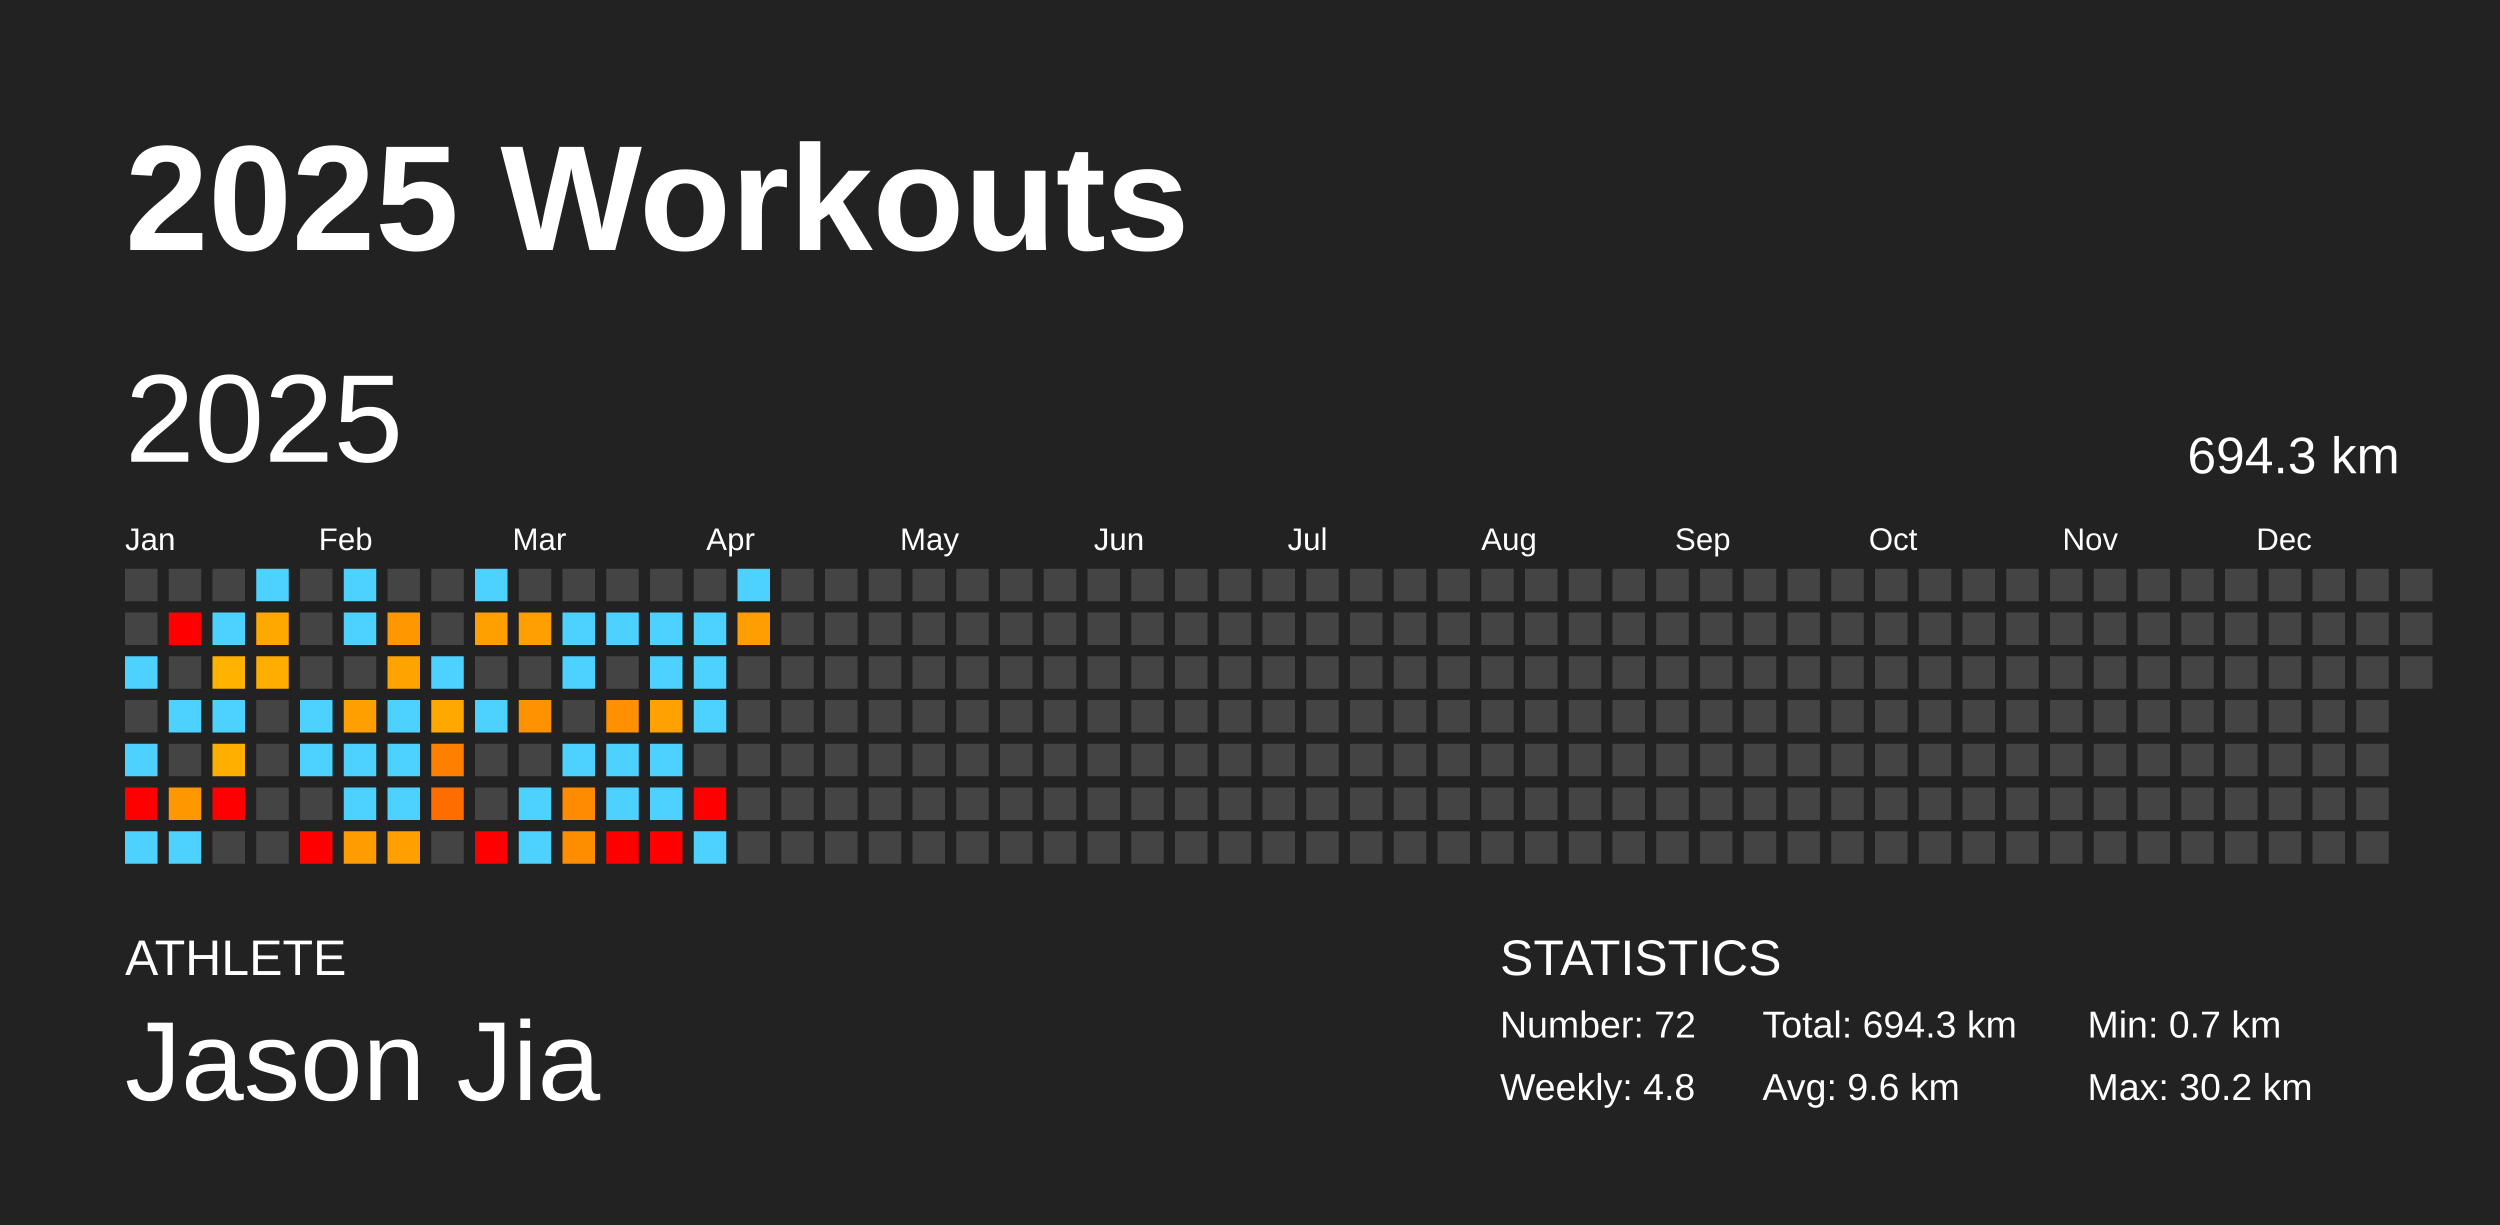
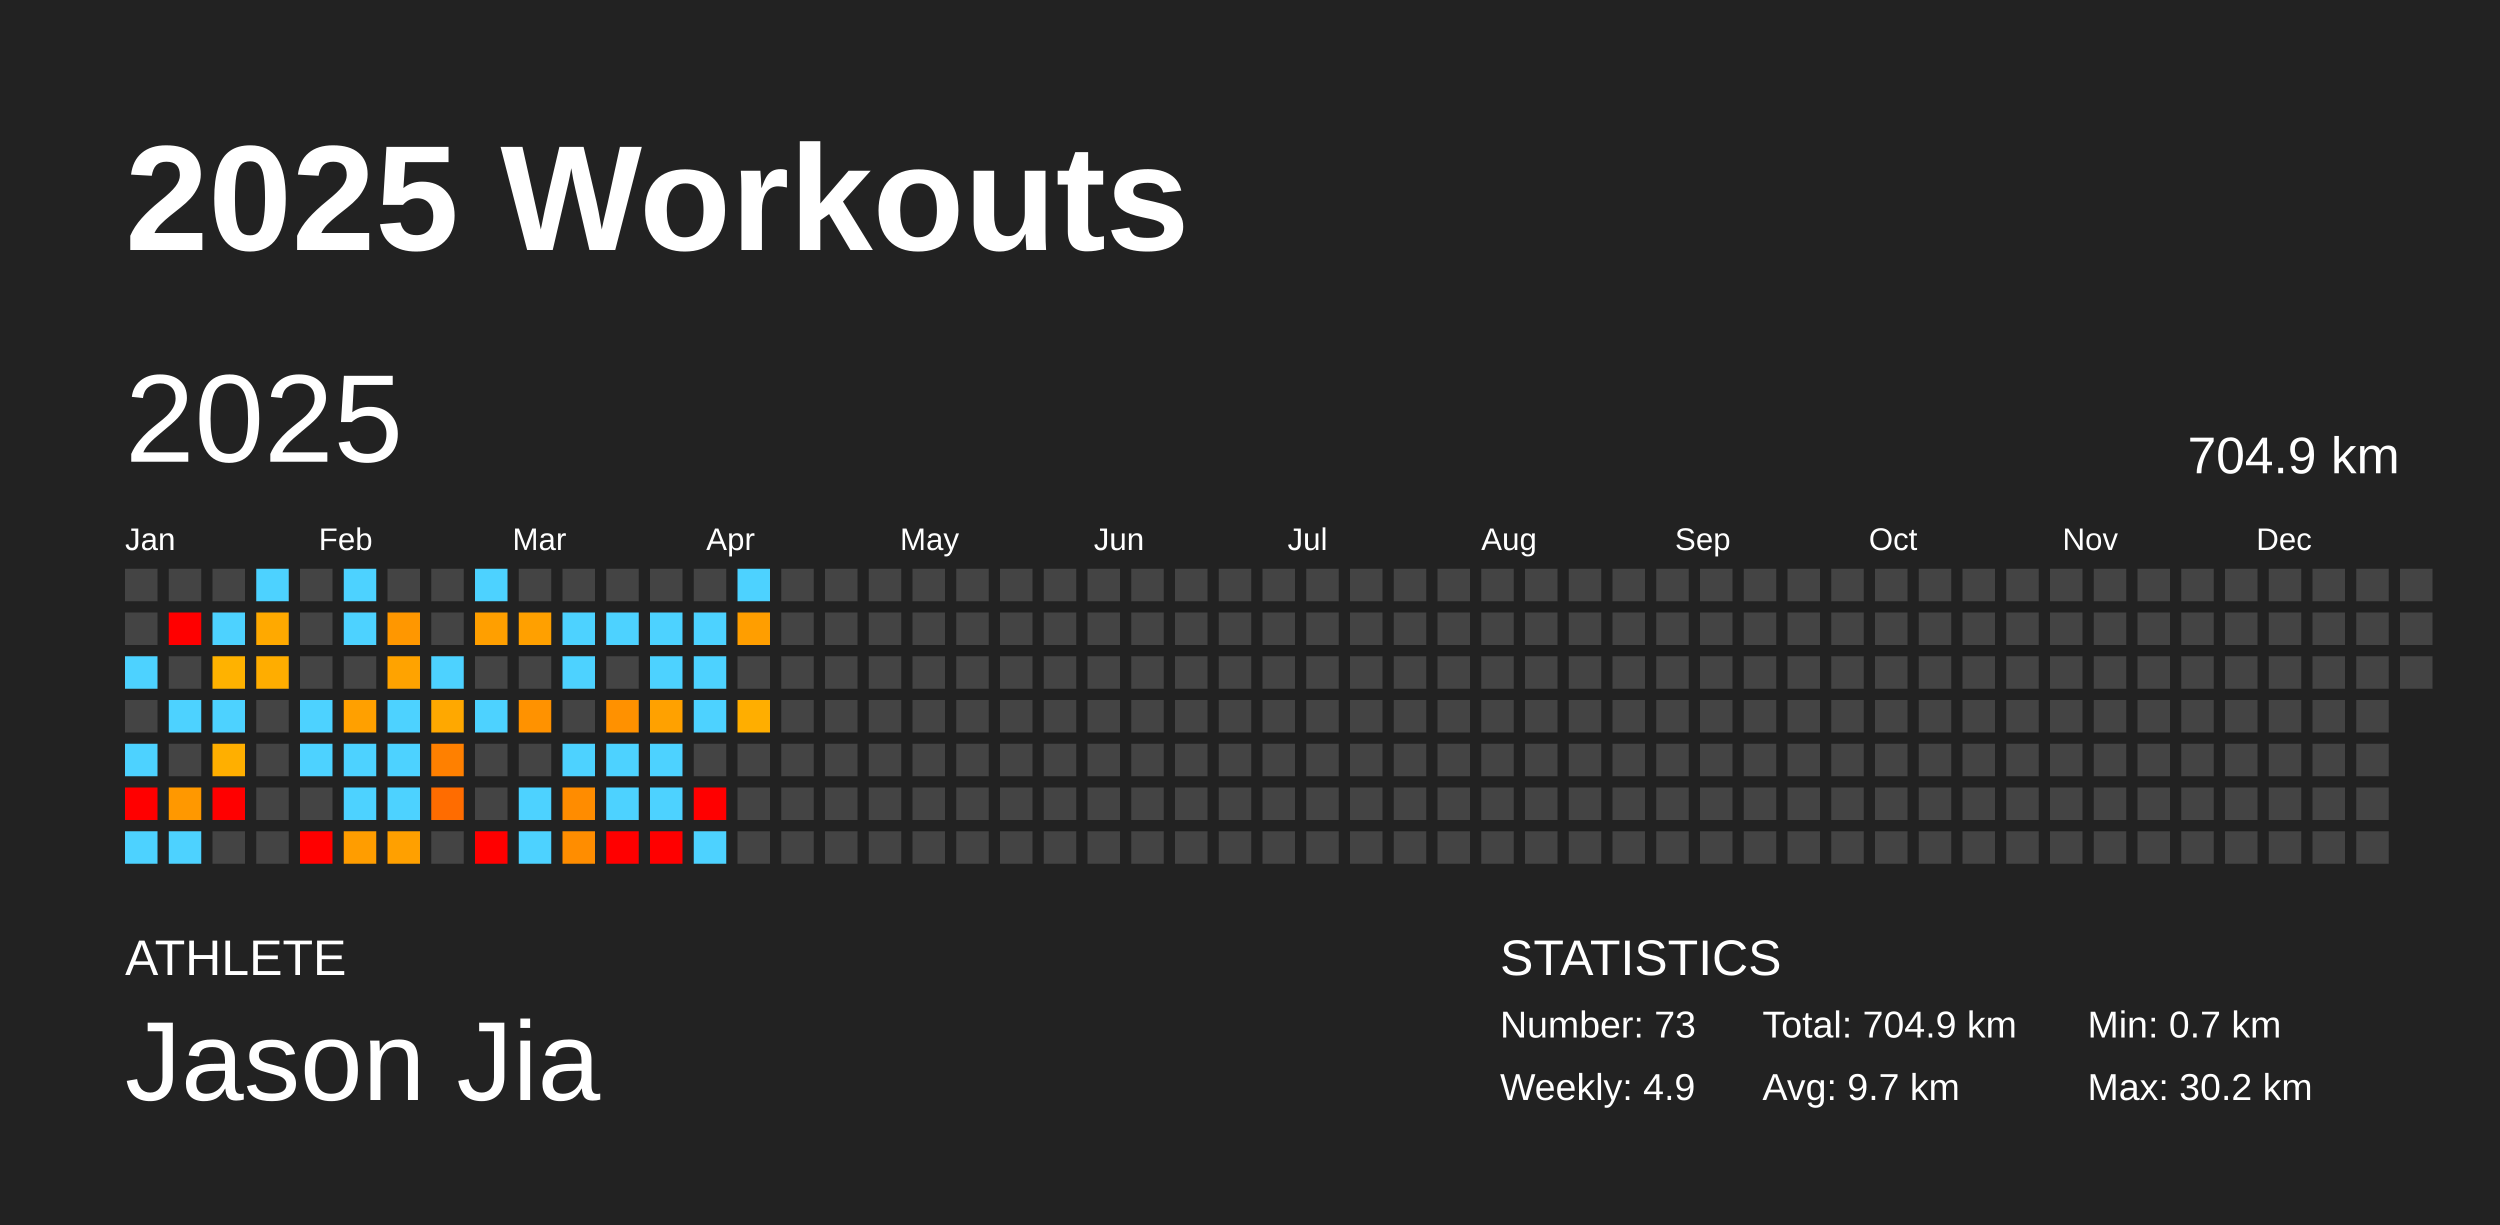
<svg xmlns="http://www.w3.org/2000/svg" baseProfile="full" height="98mm" version="1.1" viewBox="0,0,200,98" width="200mm">
  <defs />
  <rect fill="#222222" height="98" width="200" x="0" y="0" />
  <text fill="#FFFFFF" style="font-size:12px; font-family:Arial; font-weight:bold;" x="10" y="20">2025 Workouts</text>
  <text fill="#FFFFFF" style="font-size:4px; font-family:Arial" x="10" y="78">ATHLETE</text>
  <text fill="#FFFFFF" style="font-size:9px; font-family:Arial" x="10" y="88">Jason Jia</text>
  <text fill="#FFFFFF" style="font-size:4px; font-family:Arial" x="120" y="78">STATISTICS</text>
-   <text fill="#FFFFFF" style="font-size:3px; font-family:Arial" x="120" y="83">Number: 72</text>
-   <text fill="#FFFFFF" style="font-size:3px; font-family:Arial" x="120" y="88">Weekly: 4.8</text>
-   <text fill="#FFFFFF" style="font-size:3px; font-family:Arial" x="141" y="83">Total: 694.3 km</text>
-   <text fill="#FFFFFF" style="font-size:3px; font-family:Arial" x="141" y="88">Avg: 9.6 km</text>
+   <text fill="#FFFFFF" style="font-size:3px; font-family:Arial" x="120" y="83">Number: 73</text>
+   <text fill="#FFFFFF" style="font-size:3px; font-family:Arial" x="120" y="88">Weekly: 4.9</text>
+   <text fill="#FFFFFF" style="font-size:3px; font-family:Arial" x="141" y="83">Total: 704.9 km</text>
+   <text fill="#FFFFFF" style="font-size:3px; font-family:Arial" x="141" y="88">Avg: 9.7 km</text>
  <text fill="#FFFFFF" style="font-size:3px; font-family:Arial" x="167" y="83">Min: 0.7 km</text>
  <text fill="#FFFFFF" style="font-size:3px; font-family:Arial" x="167" y="88">Max: 30.2 km</text>
  <text dominant-baseline="hanging" fill="#FFFFFF" style="font-size:10.0px; font-family:Arial;" x="10" y="30">2025</text>
-   <text dominant-baseline="hanging" fill="#FFFFFF" style="font-size:4.125px; font-family:Arial;" x="175" y="35">694.3 km</text>
+   <text dominant-baseline="hanging" fill="#FFFFFF" style="font-size:4.125px; font-family:Arial;" x="175" y="35">704.9 km</text>
  <text fill="#FFFFFF" style="font-size:2.5px; font-family:Arial" x="10.0" y="44">Jan</text>
  <text fill="#FFFFFF" style="font-size:2.5px; font-family:Arial" x="25.5" y="44">Feb</text>
  <text fill="#FFFFFF" style="font-size:2.5px; font-family:Arial" x="41.0" y="44">Mar</text>
  <text fill="#FFFFFF" style="font-size:2.5px; font-family:Arial" x="56.5" y="44">Apr</text>
  <text fill="#FFFFFF" style="font-size:2.5px; font-family:Arial" x="72.0" y="44">May</text>
  <text fill="#FFFFFF" style="font-size:2.5px; font-family:Arial" x="87.5" y="44">Jun</text>
  <text fill="#FFFFFF" style="font-size:2.5px; font-family:Arial" x="103.0" y="44">Jul</text>
  <text fill="#FFFFFF" style="font-size:2.5px; font-family:Arial" x="118.5" y="44">Aug</text>
  <text fill="#FFFFFF" style="font-size:2.5px; font-family:Arial" x="134.0" y="44">Sep</text>
  <text fill="#FFFFFF" style="font-size:2.5px; font-family:Arial" x="149.5" y="44">Oct</text>
  <text fill="#FFFFFF" style="font-size:2.5px; font-family:Arial" x="165.0" y="44">Nov</text>
  <text fill="#FFFFFF" style="font-size:2.5px; font-family:Arial" x="180.5" y="44">Dec</text>
  <rect fill="#444444" height="2.6" width="2.6" x="10.0" y="45.5" />
  <rect fill="#444444" height="2.6" width="2.6" x="10.0" y="49.0" />
  <rect fill="#4dd2ff" height="2.6" width="2.6" x="10.0" y="52.5" />
  <rect fill="#444444" height="2.6" width="2.6" x="10.0" y="56.0" />
  <rect fill="#4dd2ff" height="2.6" width="2.6" x="10.0" y="59.5" />
  <rect fill="red" height="2.6" width="2.6" x="10.0" y="63.0" />
  <rect fill="#4dd2ff" height="2.6" width="2.6" x="10.0" y="66.5" />
  <rect fill="#444444" height="2.6" width="2.6" x="13.5" y="45.5" />
  <rect fill="red" height="2.6" width="2.6" x="13.5" y="49.0" />
  <rect fill="#444444" height="2.6" width="2.6" x="13.5" y="52.5" />
  <rect fill="#4dd2ff" height="2.6" width="2.6" x="13.5" y="56.0" />
  <rect fill="#444444" height="2.6" width="2.6" x="13.5" y="59.5" />
  <rect fill="#ff9800" height="2.6" width="2.6" x="13.5" y="63.0" />
  <rect fill="#4dd2ff" height="2.6" width="2.6" x="13.5" y="66.5" />
  <rect fill="#444444" height="2.6" width="2.6" x="17.0" y="45.5" />
  <rect fill="#4dd2ff" height="2.6" width="2.6" x="17.0" y="49.0" />
  <rect fill="#ffb200" height="2.6" width="2.6" x="17.0" y="52.5" />
  <rect fill="#4dd2ff" height="2.6" width="2.6" x="17.0" y="56.0" />
  <rect fill="#ffaf00" height="2.6" width="2.6" x="17.0" y="59.5" />
  <rect fill="red" height="2.6" width="2.6" x="17.0" y="63.0" />
  <rect fill="#444444" height="2.6" width="2.6" x="17.0" y="66.5" />
  <rect fill="#4dd2ff" height="2.6" width="2.6" x="20.5" y="45.5" />
  <rect fill="#ffa900" height="2.6" width="2.6" x="20.5" y="49.0" />
  <rect fill="#ffad00" height="2.6" width="2.6" x="20.5" y="52.5" />
  <rect fill="#444444" height="2.6" width="2.6" x="20.5" y="56.0" />
  <rect fill="#444444" height="2.6" width="2.6" x="20.5" y="59.5" />
  <rect fill="#444444" height="2.6" width="2.6" x="20.5" y="63.0" />
  <rect fill="#444444" height="2.6" width="2.6" x="20.5" y="66.5" />
  <rect fill="#444444" height="2.6" width="2.6" x="24.0" y="45.5" />
  <rect fill="#444444" height="2.6" width="2.6" x="24.0" y="49.0" />
  <rect fill="#444444" height="2.6" width="2.6" x="24.0" y="52.5" />
  <rect fill="#4dd2ff" height="2.6" width="2.6" x="24.0" y="56.0" />
  <rect fill="#4dd2ff" height="2.6" width="2.6" x="24.0" y="59.5" />
  <rect fill="#444444" height="2.6" width="2.6" x="24.0" y="63.0" />
  <rect fill="red" height="2.6" width="2.6" x="24.0" y="66.5" />
  <rect fill="#4dd2ff" height="2.6" width="2.6" x="27.5" y="45.5" />
  <rect fill="#4dd2ff" height="2.6" width="2.6" x="27.5" y="49.0" />
  <rect fill="#444444" height="2.6" width="2.6" x="27.5" y="52.5" />
  <rect fill="#ffa000" height="2.6" width="2.6" x="27.5" y="56.0" />
  <rect fill="#4dd2ff" height="2.6" width="2.6" x="27.5" y="59.5" />
  <rect fill="#4dd2ff" height="2.6" width="2.6" x="27.5" y="63.0" />
  <rect fill="#ff9d00" height="2.6" width="2.6" x="27.5" y="66.5" />
  <rect fill="#444444" height="2.6" width="2.6" x="31.0" y="45.5" />
  <rect fill="#ff9700" height="2.6" width="2.6" x="31.0" y="49.0" />
  <rect fill="#ffa300" height="2.6" width="2.6" x="31.0" y="52.5" />
  <rect fill="#4dd2ff" height="2.6" width="2.6" x="31.0" y="56.0" />
  <rect fill="#4dd2ff" height="2.6" width="2.6" x="31.0" y="59.5" />
  <rect fill="#4dd2ff" height="2.6" width="2.6" x="31.0" y="63.0" />
  <rect fill="#ffa000" height="2.6" width="2.6" x="31.0" y="66.5" />
  <rect fill="#444444" height="2.6" width="2.6" x="34.5" y="45.5" />
  <rect fill="#444444" height="2.6" width="2.6" x="34.5" y="49.0" />
  <rect fill="#4dd2ff" height="2.6" width="2.6" x="34.5" y="52.5" />
  <rect fill="#ffa800" height="2.6" width="2.6" x="34.5" y="56.0" />
  <rect fill="#ff8000" height="2.6" width="2.6" x="34.5" y="59.5" />
  <rect fill="#ff6c00" height="2.6" width="2.6" x="34.5" y="63.0" />
  <rect fill="#444444" height="2.6" width="2.6" x="34.5" y="66.5" />
  <rect fill="#4dd2ff" height="2.6" width="2.6" x="38.0" y="45.5" />
  <rect fill="#ff9f00" height="2.6" width="2.6" x="38.0" y="49.0" />
  <rect fill="#444444" height="2.6" width="2.6" x="38.0" y="52.5" />
  <rect fill="#4dd2ff" height="2.6" width="2.6" x="38.0" y="56.0" />
  <rect fill="#444444" height="2.6" width="2.6" x="38.0" y="59.5" />
  <rect fill="#444444" height="2.6" width="2.6" x="38.0" y="63.0" />
  <rect fill="red" height="2.6" width="2.6" x="38.0" y="66.5" />
  <rect fill="#444444" height="2.6" width="2.6" x="41.5" y="45.5" />
  <rect fill="#ffa000" height="2.6" width="2.6" x="41.5" y="49.0" />
  <rect fill="#444444" height="2.6" width="2.6" x="41.5" y="52.5" />
  <rect fill="#ff9200" height="2.6" width="2.6" x="41.5" y="56.0" />
  <rect fill="#444444" height="2.6" width="2.6" x="41.5" y="59.5" />
  <rect fill="#4dd2ff" height="2.6" width="2.6" x="41.5" y="63.0" />
  <rect fill="#4dd2ff" height="2.6" width="2.6" x="41.5" y="66.5" />
  <rect fill="#444444" height="2.6" width="2.6" x="45.0" y="45.5" />
  <rect fill="#4dd2ff" height="2.6" width="2.6" x="45.0" y="49.0" />
  <rect fill="#4dd2ff" height="2.6" width="2.6" x="45.0" y="52.5" />
  <rect fill="#444444" height="2.6" width="2.6" x="45.0" y="56.0" />
  <rect fill="#4dd2ff" height="2.6" width="2.6" x="45.0" y="59.5" />
  <rect fill="#ff8c00" height="2.6" width="2.6" x="45.0" y="63.0" />
  <rect fill="#ff8d00" height="2.6" width="2.6" x="45.0" y="66.5" />
  <rect fill="#444444" height="2.6" width="2.6" x="48.5" y="45.5" />
  <rect fill="#4dd2ff" height="2.6" width="2.6" x="48.5" y="49.0" />
  <rect fill="#444444" height="2.6" width="2.6" x="48.5" y="52.5" />
  <rect fill="#ff9100" height="2.6" width="2.6" x="48.5" y="56.0" />
  <rect fill="#4dd2ff" height="2.6" width="2.6" x="48.5" y="59.5" />
  <rect fill="#4dd2ff" height="2.6" width="2.6" x="48.5" y="63.0" />
  <rect fill="red" height="2.6" width="2.6" x="48.5" y="66.5" />
  <rect fill="#444444" height="2.6" width="2.6" x="52.0" y="45.5" />
  <rect fill="#4dd2ff" height="2.6" width="2.6" x="52.0" y="49.0" />
  <rect fill="#4dd2ff" height="2.6" width="2.6" x="52.0" y="52.5" />
  <rect fill="#ffa100" height="2.6" width="2.6" x="52.0" y="56.0" />
  <rect fill="#4dd2ff" height="2.6" width="2.6" x="52.0" y="59.5" />
  <rect fill="#4dd2ff" height="2.6" width="2.6" x="52.0" y="63.0" />
  <rect fill="red" height="2.6" width="2.6" x="52.0" y="66.5" />
  <rect fill="#444444" height="2.6" width="2.6" x="55.5" y="45.5" />
  <rect fill="#4dd2ff" height="2.6" width="2.6" x="55.5" y="49.0" />
  <rect fill="#4dd2ff" height="2.6" width="2.6" x="55.5" y="52.5" />
  <rect fill="#4dd2ff" height="2.6" width="2.6" x="55.5" y="56.0" />
  <rect fill="#444444" height="2.6" width="2.6" x="55.5" y="59.5" />
  <rect fill="red" height="2.6" width="2.6" x="55.5" y="63.0" />
  <rect fill="#4dd2ff" height="2.6" width="2.6" x="55.5" y="66.5" />
  <rect fill="#4dd2ff" height="2.6" width="2.6" x="59.0" y="45.5" />
  <rect fill="#ff9e00" height="2.6" width="2.6" x="59.0" y="49.0" />
  <rect fill="#444444" height="2.6" width="2.6" x="59.0" y="52.5" />
-   <rect fill="#444444" height="2.6" width="2.6" x="59.0" y="56.0" />
+   <rect fill="#ffae00" height="2.6" width="2.6" x="59.0" y="56.0" />
  <rect fill="#444444" height="2.6" width="2.6" x="59.0" y="59.5" />
  <rect fill="#444444" height="2.6" width="2.6" x="59.0" y="63.0" />
  <rect fill="#444444" height="2.6" width="2.6" x="59.0" y="66.5" />
  <rect fill="#444444" height="2.6" width="2.6" x="62.5" y="45.5" />
  <rect fill="#444444" height="2.6" width="2.6" x="62.5" y="49.0" />
  <rect fill="#444444" height="2.6" width="2.6" x="62.5" y="52.5" />
  <rect fill="#444444" height="2.6" width="2.6" x="62.5" y="56.0" />
  <rect fill="#444444" height="2.6" width="2.6" x="62.5" y="59.5" />
  <rect fill="#444444" height="2.6" width="2.6" x="62.5" y="63.0" />
  <rect fill="#444444" height="2.6" width="2.6" x="62.5" y="66.5" />
  <rect fill="#444444" height="2.6" width="2.6" x="66.0" y="45.5" />
  <rect fill="#444444" height="2.6" width="2.6" x="66.0" y="49.0" />
  <rect fill="#444444" height="2.6" width="2.6" x="66.0" y="52.5" />
  <rect fill="#444444" height="2.6" width="2.6" x="66.0" y="56.0" />
  <rect fill="#444444" height="2.6" width="2.6" x="66.0" y="59.5" />
  <rect fill="#444444" height="2.6" width="2.6" x="66.0" y="63.0" />
  <rect fill="#444444" height="2.6" width="2.6" x="66.0" y="66.5" />
  <rect fill="#444444" height="2.6" width="2.6" x="69.5" y="45.5" />
  <rect fill="#444444" height="2.6" width="2.6" x="69.5" y="49.0" />
  <rect fill="#444444" height="2.6" width="2.6" x="69.5" y="52.5" />
  <rect fill="#444444" height="2.6" width="2.6" x="69.5" y="56.0" />
  <rect fill="#444444" height="2.6" width="2.6" x="69.5" y="59.5" />
  <rect fill="#444444" height="2.6" width="2.6" x="69.5" y="63.0" />
  <rect fill="#444444" height="2.6" width="2.6" x="69.5" y="66.5" />
  <rect fill="#444444" height="2.6" width="2.6" x="73.0" y="45.5" />
  <rect fill="#444444" height="2.6" width="2.6" x="73.0" y="49.0" />
  <rect fill="#444444" height="2.6" width="2.6" x="73.0" y="52.5" />
  <rect fill="#444444" height="2.6" width="2.6" x="73.0" y="56.0" />
  <rect fill="#444444" height="2.6" width="2.6" x="73.0" y="59.5" />
  <rect fill="#444444" height="2.6" width="2.6" x="73.0" y="63.0" />
  <rect fill="#444444" height="2.6" width="2.6" x="73.0" y="66.5" />
  <rect fill="#444444" height="2.6" width="2.6" x="76.5" y="45.5" />
  <rect fill="#444444" height="2.6" width="2.6" x="76.5" y="49.0" />
  <rect fill="#444444" height="2.6" width="2.6" x="76.5" y="52.5" />
  <rect fill="#444444" height="2.6" width="2.6" x="76.5" y="56.0" />
  <rect fill="#444444" height="2.6" width="2.6" x="76.5" y="59.5" />
  <rect fill="#444444" height="2.6" width="2.6" x="76.5" y="63.0" />
  <rect fill="#444444" height="2.6" width="2.6" x="76.5" y="66.5" />
  <rect fill="#444444" height="2.6" width="2.6" x="80.0" y="45.5" />
  <rect fill="#444444" height="2.6" width="2.6" x="80.0" y="49.0" />
  <rect fill="#444444" height="2.6" width="2.6" x="80.0" y="52.5" />
  <rect fill="#444444" height="2.6" width="2.6" x="80.0" y="56.0" />
  <rect fill="#444444" height="2.6" width="2.6" x="80.0" y="59.5" />
  <rect fill="#444444" height="2.6" width="2.6" x="80.0" y="63.0" />
  <rect fill="#444444" height="2.6" width="2.6" x="80.0" y="66.5" />
  <rect fill="#444444" height="2.6" width="2.6" x="83.5" y="45.5" />
  <rect fill="#444444" height="2.6" width="2.6" x="83.5" y="49.0" />
  <rect fill="#444444" height="2.6" width="2.6" x="83.5" y="52.5" />
  <rect fill="#444444" height="2.6" width="2.6" x="83.5" y="56.0" />
  <rect fill="#444444" height="2.6" width="2.6" x="83.5" y="59.5" />
  <rect fill="#444444" height="2.6" width="2.6" x="83.5" y="63.0" />
  <rect fill="#444444" height="2.6" width="2.6" x="83.5" y="66.5" />
  <rect fill="#444444" height="2.6" width="2.6" x="87.0" y="45.5" />
  <rect fill="#444444" height="2.6" width="2.6" x="87.0" y="49.0" />
  <rect fill="#444444" height="2.6" width="2.6" x="87.0" y="52.5" />
  <rect fill="#444444" height="2.6" width="2.6" x="87.0" y="56.0" />
  <rect fill="#444444" height="2.6" width="2.6" x="87.0" y="59.5" />
  <rect fill="#444444" height="2.6" width="2.6" x="87.0" y="63.0" />
  <rect fill="#444444" height="2.6" width="2.6" x="87.0" y="66.5" />
  <rect fill="#444444" height="2.6" width="2.6" x="90.5" y="45.5" />
  <rect fill="#444444" height="2.6" width="2.6" x="90.5" y="49.0" />
  <rect fill="#444444" height="2.6" width="2.6" x="90.5" y="52.5" />
  <rect fill="#444444" height="2.6" width="2.6" x="90.5" y="56.0" />
  <rect fill="#444444" height="2.6" width="2.6" x="90.5" y="59.5" />
  <rect fill="#444444" height="2.6" width="2.6" x="90.5" y="63.0" />
  <rect fill="#444444" height="2.6" width="2.6" x="90.5" y="66.5" />
  <rect fill="#444444" height="2.6" width="2.6" x="94.0" y="45.5" />
  <rect fill="#444444" height="2.6" width="2.6" x="94.0" y="49.0" />
  <rect fill="#444444" height="2.6" width="2.6" x="94.0" y="52.5" />
  <rect fill="#444444" height="2.6" width="2.6" x="94.0" y="56.0" />
  <rect fill="#444444" height="2.6" width="2.6" x="94.0" y="59.5" />
  <rect fill="#444444" height="2.6" width="2.6" x="94.0" y="63.0" />
  <rect fill="#444444" height="2.6" width="2.6" x="94.0" y="66.5" />
  <rect fill="#444444" height="2.6" width="2.6" x="97.5" y="45.5" />
  <rect fill="#444444" height="2.6" width="2.6" x="97.5" y="49.0" />
  <rect fill="#444444" height="2.6" width="2.6" x="97.5" y="52.5" />
  <rect fill="#444444" height="2.6" width="2.6" x="97.5" y="56.0" />
  <rect fill="#444444" height="2.6" width="2.6" x="97.5" y="59.5" />
  <rect fill="#444444" height="2.6" width="2.6" x="97.5" y="63.0" />
  <rect fill="#444444" height="2.6" width="2.6" x="97.5" y="66.5" />
  <rect fill="#444444" height="2.6" width="2.6" x="101.0" y="45.5" />
  <rect fill="#444444" height="2.6" width="2.6" x="101.0" y="49.0" />
  <rect fill="#444444" height="2.6" width="2.6" x="101.0" y="52.5" />
  <rect fill="#444444" height="2.6" width="2.6" x="101.0" y="56.0" />
  <rect fill="#444444" height="2.6" width="2.6" x="101.0" y="59.5" />
  <rect fill="#444444" height="2.6" width="2.6" x="101.0" y="63.0" />
  <rect fill="#444444" height="2.6" width="2.6" x="101.0" y="66.5" />
  <rect fill="#444444" height="2.6" width="2.6" x="104.5" y="45.5" />
  <rect fill="#444444" height="2.6" width="2.6" x="104.5" y="49.0" />
  <rect fill="#444444" height="2.6" width="2.6" x="104.5" y="52.5" />
  <rect fill="#444444" height="2.6" width="2.6" x="104.5" y="56.0" />
  <rect fill="#444444" height="2.6" width="2.6" x="104.5" y="59.5" />
  <rect fill="#444444" height="2.6" width="2.6" x="104.5" y="63.0" />
  <rect fill="#444444" height="2.6" width="2.6" x="104.5" y="66.5" />
  <rect fill="#444444" height="2.6" width="2.6" x="108.0" y="45.5" />
  <rect fill="#444444" height="2.6" width="2.6" x="108.0" y="49.0" />
  <rect fill="#444444" height="2.6" width="2.6" x="108.0" y="52.5" />
  <rect fill="#444444" height="2.6" width="2.6" x="108.0" y="56.0" />
  <rect fill="#444444" height="2.6" width="2.6" x="108.0" y="59.5" />
  <rect fill="#444444" height="2.6" width="2.6" x="108.0" y="63.0" />
  <rect fill="#444444" height="2.6" width="2.6" x="108.0" y="66.5" />
  <rect fill="#444444" height="2.6" width="2.6" x="111.5" y="45.5" />
  <rect fill="#444444" height="2.6" width="2.6" x="111.5" y="49.0" />
  <rect fill="#444444" height="2.6" width="2.6" x="111.5" y="52.5" />
  <rect fill="#444444" height="2.6" width="2.6" x="111.5" y="56.0" />
  <rect fill="#444444" height="2.6" width="2.6" x="111.5" y="59.5" />
  <rect fill="#444444" height="2.6" width="2.6" x="111.5" y="63.0" />
  <rect fill="#444444" height="2.6" width="2.6" x="111.5" y="66.5" />
  <rect fill="#444444" height="2.6" width="2.6" x="115.0" y="45.5" />
  <rect fill="#444444" height="2.6" width="2.6" x="115.0" y="49.0" />
  <rect fill="#444444" height="2.6" width="2.6" x="115.0" y="52.5" />
  <rect fill="#444444" height="2.6" width="2.6" x="115.0" y="56.0" />
  <rect fill="#444444" height="2.6" width="2.6" x="115.0" y="59.5" />
  <rect fill="#444444" height="2.6" width="2.6" x="115.0" y="63.0" />
  <rect fill="#444444" height="2.6" width="2.6" x="115.0" y="66.5" />
  <rect fill="#444444" height="2.6" width="2.6" x="118.5" y="45.5" />
  <rect fill="#444444" height="2.6" width="2.6" x="118.5" y="49.0" />
  <rect fill="#444444" height="2.6" width="2.6" x="118.5" y="52.5" />
  <rect fill="#444444" height="2.6" width="2.6" x="118.5" y="56.0" />
  <rect fill="#444444" height="2.6" width="2.6" x="118.5" y="59.5" />
  <rect fill="#444444" height="2.6" width="2.6" x="118.5" y="63.0" />
  <rect fill="#444444" height="2.6" width="2.6" x="118.5" y="66.5" />
  <rect fill="#444444" height="2.6" width="2.6" x="122.0" y="45.5" />
  <rect fill="#444444" height="2.6" width="2.6" x="122.0" y="49.0" />
  <rect fill="#444444" height="2.6" width="2.6" x="122.0" y="52.5" />
  <rect fill="#444444" height="2.6" width="2.6" x="122.0" y="56.0" />
  <rect fill="#444444" height="2.6" width="2.6" x="122.0" y="59.5" />
  <rect fill="#444444" height="2.6" width="2.6" x="122.0" y="63.0" />
  <rect fill="#444444" height="2.6" width="2.6" x="122.0" y="66.5" />
  <rect fill="#444444" height="2.6" width="2.6" x="125.5" y="45.5" />
  <rect fill="#444444" height="2.6" width="2.6" x="125.5" y="49.0" />
  <rect fill="#444444" height="2.6" width="2.6" x="125.5" y="52.5" />
  <rect fill="#444444" height="2.6" width="2.6" x="125.5" y="56.0" />
  <rect fill="#444444" height="2.6" width="2.6" x="125.5" y="59.5" />
  <rect fill="#444444" height="2.6" width="2.6" x="125.5" y="63.0" />
  <rect fill="#444444" height="2.6" width="2.6" x="125.5" y="66.5" />
  <rect fill="#444444" height="2.6" width="2.6" x="129.0" y="45.5" />
  <rect fill="#444444" height="2.6" width="2.6" x="129.0" y="49.0" />
  <rect fill="#444444" height="2.6" width="2.6" x="129.0" y="52.5" />
  <rect fill="#444444" height="2.6" width="2.6" x="129.0" y="56.0" />
  <rect fill="#444444" height="2.6" width="2.6" x="129.0" y="59.5" />
  <rect fill="#444444" height="2.6" width="2.6" x="129.0" y="63.0" />
  <rect fill="#444444" height="2.6" width="2.6" x="129.0" y="66.5" />
  <rect fill="#444444" height="2.6" width="2.6" x="132.5" y="45.5" />
  <rect fill="#444444" height="2.6" width="2.6" x="132.5" y="49.0" />
  <rect fill="#444444" height="2.6" width="2.6" x="132.5" y="52.5" />
  <rect fill="#444444" height="2.6" width="2.6" x="132.5" y="56.0" />
  <rect fill="#444444" height="2.6" width="2.6" x="132.5" y="59.5" />
  <rect fill="#444444" height="2.6" width="2.6" x="132.5" y="63.0" />
  <rect fill="#444444" height="2.6" width="2.6" x="132.5" y="66.5" />
  <rect fill="#444444" height="2.6" width="2.6" x="136.0" y="45.5" />
  <rect fill="#444444" height="2.6" width="2.6" x="136.0" y="49.0" />
  <rect fill="#444444" height="2.6" width="2.6" x="136.0" y="52.5" />
  <rect fill="#444444" height="2.6" width="2.6" x="136.0" y="56.0" />
  <rect fill="#444444" height="2.6" width="2.6" x="136.0" y="59.5" />
  <rect fill="#444444" height="2.6" width="2.6" x="136.0" y="63.0" />
  <rect fill="#444444" height="2.6" width="2.6" x="136.0" y="66.5" />
  <rect fill="#444444" height="2.6" width="2.6" x="139.5" y="45.5" />
  <rect fill="#444444" height="2.6" width="2.6" x="139.5" y="49.0" />
  <rect fill="#444444" height="2.6" width="2.6" x="139.5" y="52.5" />
  <rect fill="#444444" height="2.6" width="2.6" x="139.5" y="56.0" />
  <rect fill="#444444" height="2.6" width="2.6" x="139.5" y="59.5" />
  <rect fill="#444444" height="2.6" width="2.6" x="139.5" y="63.0" />
  <rect fill="#444444" height="2.6" width="2.6" x="139.5" y="66.5" />
  <rect fill="#444444" height="2.6" width="2.6" x="143.0" y="45.5" />
  <rect fill="#444444" height="2.6" width="2.6" x="143.0" y="49.0" />
  <rect fill="#444444" height="2.6" width="2.6" x="143.0" y="52.5" />
  <rect fill="#444444" height="2.6" width="2.6" x="143.0" y="56.0" />
  <rect fill="#444444" height="2.6" width="2.6" x="143.0" y="59.5" />
  <rect fill="#444444" height="2.6" width="2.6" x="143.0" y="63.0" />
  <rect fill="#444444" height="2.6" width="2.6" x="143.0" y="66.5" />
  <rect fill="#444444" height="2.6" width="2.6" x="146.5" y="45.5" />
  <rect fill="#444444" height="2.6" width="2.6" x="146.5" y="49.0" />
  <rect fill="#444444" height="2.6" width="2.6" x="146.5" y="52.5" />
  <rect fill="#444444" height="2.6" width="2.6" x="146.5" y="56.0" />
  <rect fill="#444444" height="2.6" width="2.6" x="146.5" y="59.5" />
  <rect fill="#444444" height="2.6" width="2.6" x="146.5" y="63.0" />
  <rect fill="#444444" height="2.6" width="2.6" x="146.5" y="66.5" />
  <rect fill="#444444" height="2.6" width="2.6" x="150.0" y="45.5" />
  <rect fill="#444444" height="2.6" width="2.6" x="150.0" y="49.0" />
  <rect fill="#444444" height="2.6" width="2.6" x="150.0" y="52.5" />
  <rect fill="#444444" height="2.6" width="2.6" x="150.0" y="56.0" />
  <rect fill="#444444" height="2.6" width="2.6" x="150.0" y="59.5" />
  <rect fill="#444444" height="2.6" width="2.6" x="150.0" y="63.0" />
  <rect fill="#444444" height="2.6" width="2.6" x="150.0" y="66.5" />
  <rect fill="#444444" height="2.6" width="2.6" x="153.5" y="45.5" />
  <rect fill="#444444" height="2.6" width="2.6" x="153.5" y="49.0" />
  <rect fill="#444444" height="2.6" width="2.6" x="153.5" y="52.5" />
  <rect fill="#444444" height="2.6" width="2.6" x="153.5" y="56.0" />
  <rect fill="#444444" height="2.6" width="2.6" x="153.5" y="59.5" />
  <rect fill="#444444" height="2.6" width="2.6" x="153.5" y="63.0" />
  <rect fill="#444444" height="2.6" width="2.6" x="153.5" y="66.5" />
  <rect fill="#444444" height="2.6" width="2.6" x="157.0" y="45.5" />
  <rect fill="#444444" height="2.6" width="2.6" x="157.0" y="49.0" />
  <rect fill="#444444" height="2.6" width="2.6" x="157.0" y="52.5" />
  <rect fill="#444444" height="2.6" width="2.6" x="157.0" y="56.0" />
  <rect fill="#444444" height="2.6" width="2.6" x="157.0" y="59.5" />
  <rect fill="#444444" height="2.6" width="2.6" x="157.0" y="63.0" />
  <rect fill="#444444" height="2.6" width="2.6" x="157.0" y="66.5" />
  <rect fill="#444444" height="2.6" width="2.6" x="160.5" y="45.5" />
  <rect fill="#444444" height="2.6" width="2.6" x="160.5" y="49.0" />
  <rect fill="#444444" height="2.6" width="2.6" x="160.5" y="52.5" />
  <rect fill="#444444" height="2.6" width="2.6" x="160.5" y="56.0" />
  <rect fill="#444444" height="2.6" width="2.6" x="160.5" y="59.5" />
  <rect fill="#444444" height="2.6" width="2.6" x="160.5" y="63.0" />
  <rect fill="#444444" height="2.6" width="2.6" x="160.5" y="66.5" />
  <rect fill="#444444" height="2.6" width="2.6" x="164.0" y="45.5" />
  <rect fill="#444444" height="2.6" width="2.6" x="164.0" y="49.0" />
  <rect fill="#444444" height="2.6" width="2.6" x="164.0" y="52.5" />
  <rect fill="#444444" height="2.6" width="2.6" x="164.0" y="56.0" />
  <rect fill="#444444" height="2.6" width="2.6" x="164.0" y="59.5" />
  <rect fill="#444444" height="2.6" width="2.6" x="164.0" y="63.0" />
  <rect fill="#444444" height="2.6" width="2.6" x="164.0" y="66.5" />
  <rect fill="#444444" height="2.6" width="2.6" x="167.5" y="45.5" />
  <rect fill="#444444" height="2.6" width="2.6" x="167.5" y="49.0" />
  <rect fill="#444444" height="2.6" width="2.6" x="167.5" y="52.5" />
  <rect fill="#444444" height="2.6" width="2.6" x="167.5" y="56.0" />
  <rect fill="#444444" height="2.6" width="2.6" x="167.5" y="59.5" />
  <rect fill="#444444" height="2.6" width="2.6" x="167.5" y="63.0" />
  <rect fill="#444444" height="2.6" width="2.6" x="167.5" y="66.5" />
  <rect fill="#444444" height="2.6" width="2.6" x="171.0" y="45.5" />
  <rect fill="#444444" height="2.6" width="2.6" x="171.0" y="49.0" />
  <rect fill="#444444" height="2.6" width="2.6" x="171.0" y="52.5" />
  <rect fill="#444444" height="2.6" width="2.6" x="171.0" y="56.0" />
  <rect fill="#444444" height="2.6" width="2.6" x="171.0" y="59.5" />
  <rect fill="#444444" height="2.6" width="2.6" x="171.0" y="63.0" />
  <rect fill="#444444" height="2.6" width="2.6" x="171.0" y="66.5" />
  <rect fill="#444444" height="2.6" width="2.6" x="174.5" y="45.5" />
  <rect fill="#444444" height="2.6" width="2.6" x="174.5" y="49.0" />
  <rect fill="#444444" height="2.6" width="2.6" x="174.5" y="52.5" />
  <rect fill="#444444" height="2.6" width="2.6" x="174.5" y="56.0" />
  <rect fill="#444444" height="2.6" width="2.6" x="174.5" y="59.5" />
  <rect fill="#444444" height="2.6" width="2.6" x="174.5" y="63.0" />
  <rect fill="#444444" height="2.6" width="2.6" x="174.5" y="66.5" />
  <rect fill="#444444" height="2.6" width="2.6" x="178.0" y="45.5" />
  <rect fill="#444444" height="2.6" width="2.6" x="178.0" y="49.0" />
  <rect fill="#444444" height="2.6" width="2.6" x="178.0" y="52.5" />
  <rect fill="#444444" height="2.6" width="2.6" x="178.0" y="56.0" />
  <rect fill="#444444" height="2.6" width="2.6" x="178.0" y="59.5" />
  <rect fill="#444444" height="2.6" width="2.6" x="178.0" y="63.0" />
  <rect fill="#444444" height="2.6" width="2.6" x="178.0" y="66.5" />
  <rect fill="#444444" height="2.6" width="2.6" x="181.5" y="45.5" />
  <rect fill="#444444" height="2.6" width="2.6" x="181.5" y="49.0" />
  <rect fill="#444444" height="2.6" width="2.6" x="181.5" y="52.5" />
  <rect fill="#444444" height="2.6" width="2.6" x="181.5" y="56.0" />
  <rect fill="#444444" height="2.6" width="2.6" x="181.5" y="59.5" />
  <rect fill="#444444" height="2.6" width="2.6" x="181.5" y="63.0" />
  <rect fill="#444444" height="2.6" width="2.6" x="181.5" y="66.5" />
  <rect fill="#444444" height="2.6" width="2.6" x="185.0" y="45.5" />
  <rect fill="#444444" height="2.6" width="2.6" x="185.0" y="49.0" />
  <rect fill="#444444" height="2.6" width="2.6" x="185.0" y="52.5" />
  <rect fill="#444444" height="2.6" width="2.6" x="185.0" y="56.0" />
  <rect fill="#444444" height="2.6" width="2.6" x="185.0" y="59.5" />
  <rect fill="#444444" height="2.6" width="2.6" x="185.0" y="63.0" />
  <rect fill="#444444" height="2.6" width="2.6" x="185.0" y="66.5" />
  <rect fill="#444444" height="2.6" width="2.6" x="188.5" y="45.5" />
  <rect fill="#444444" height="2.6" width="2.6" x="188.5" y="49.0" />
  <rect fill="#444444" height="2.6" width="2.6" x="188.5" y="52.5" />
  <rect fill="#444444" height="2.6" width="2.6" x="188.5" y="56.0" />
  <rect fill="#444444" height="2.6" width="2.6" x="188.5" y="59.5" />
  <rect fill="#444444" height="2.6" width="2.6" x="188.5" y="63.0" />
  <rect fill="#444444" height="2.6" width="2.6" x="188.5" y="66.5" />
  <rect fill="#444444" height="2.6" width="2.6" x="192.0" y="45.5" />
  <rect fill="#444444" height="2.6" width="2.6" x="192.0" y="49.0" />
  <rect fill="#444444" height="2.6" width="2.6" x="192.0" y="52.5" />
</svg>
